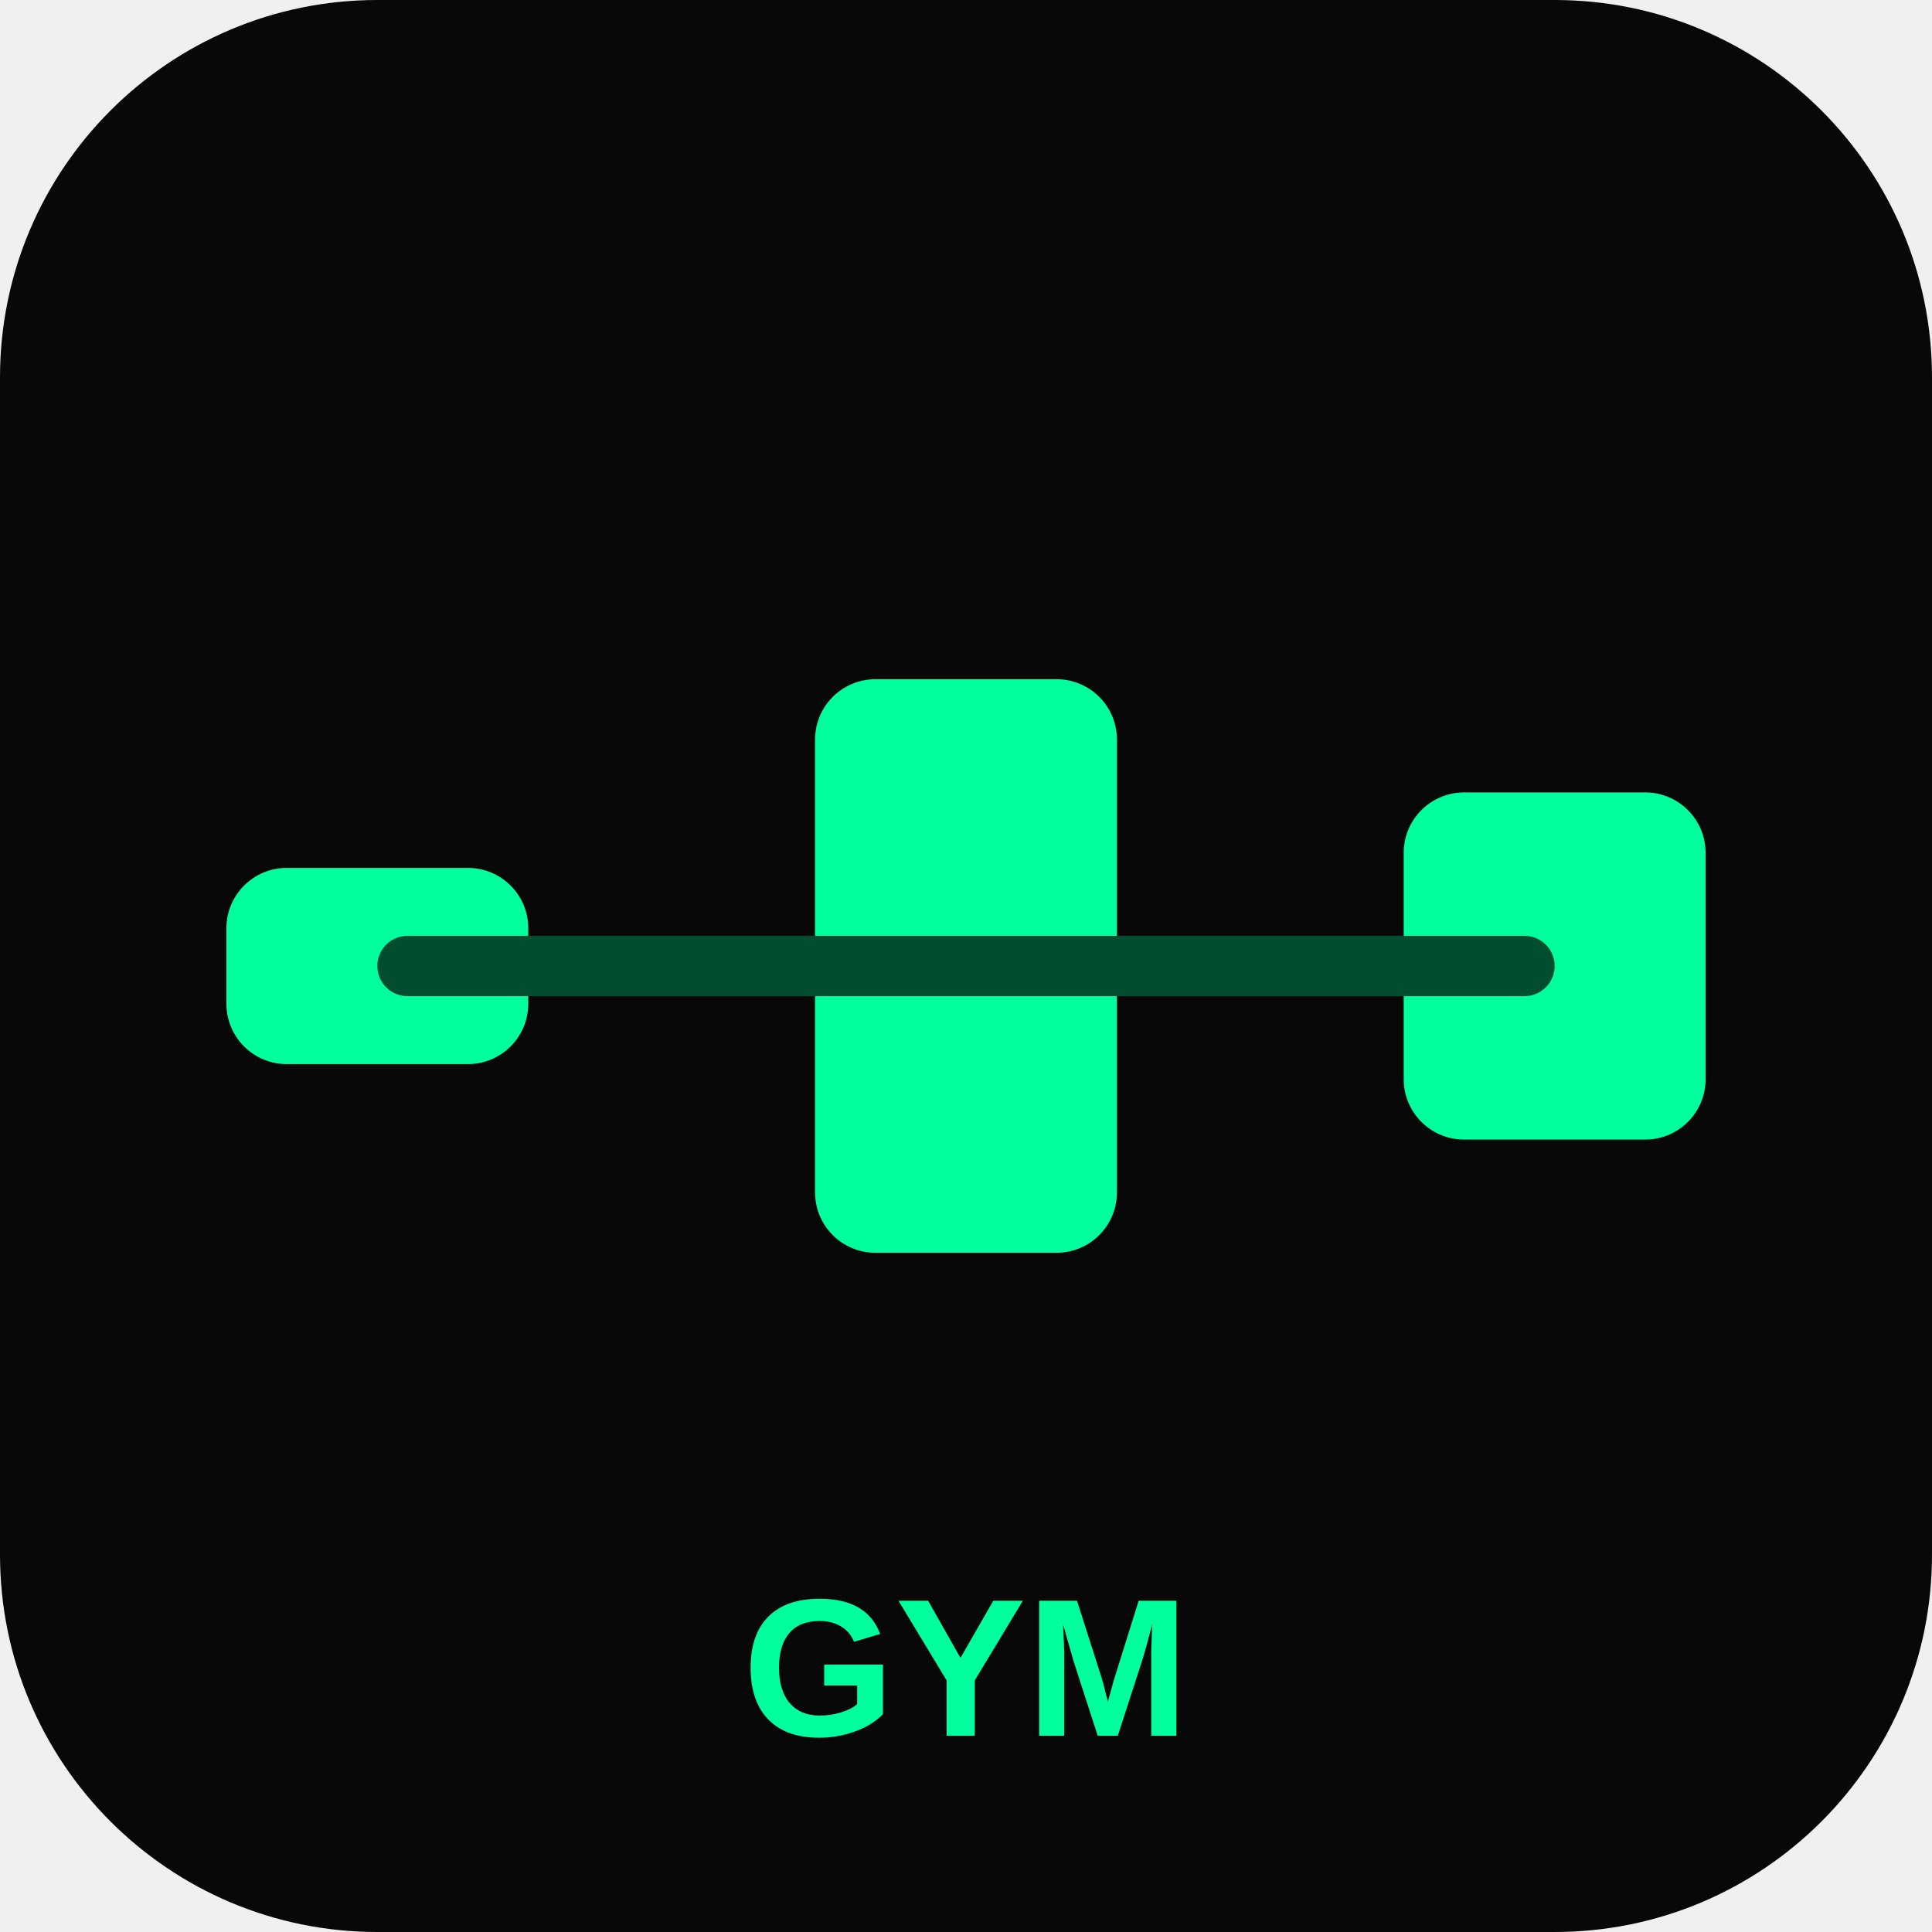
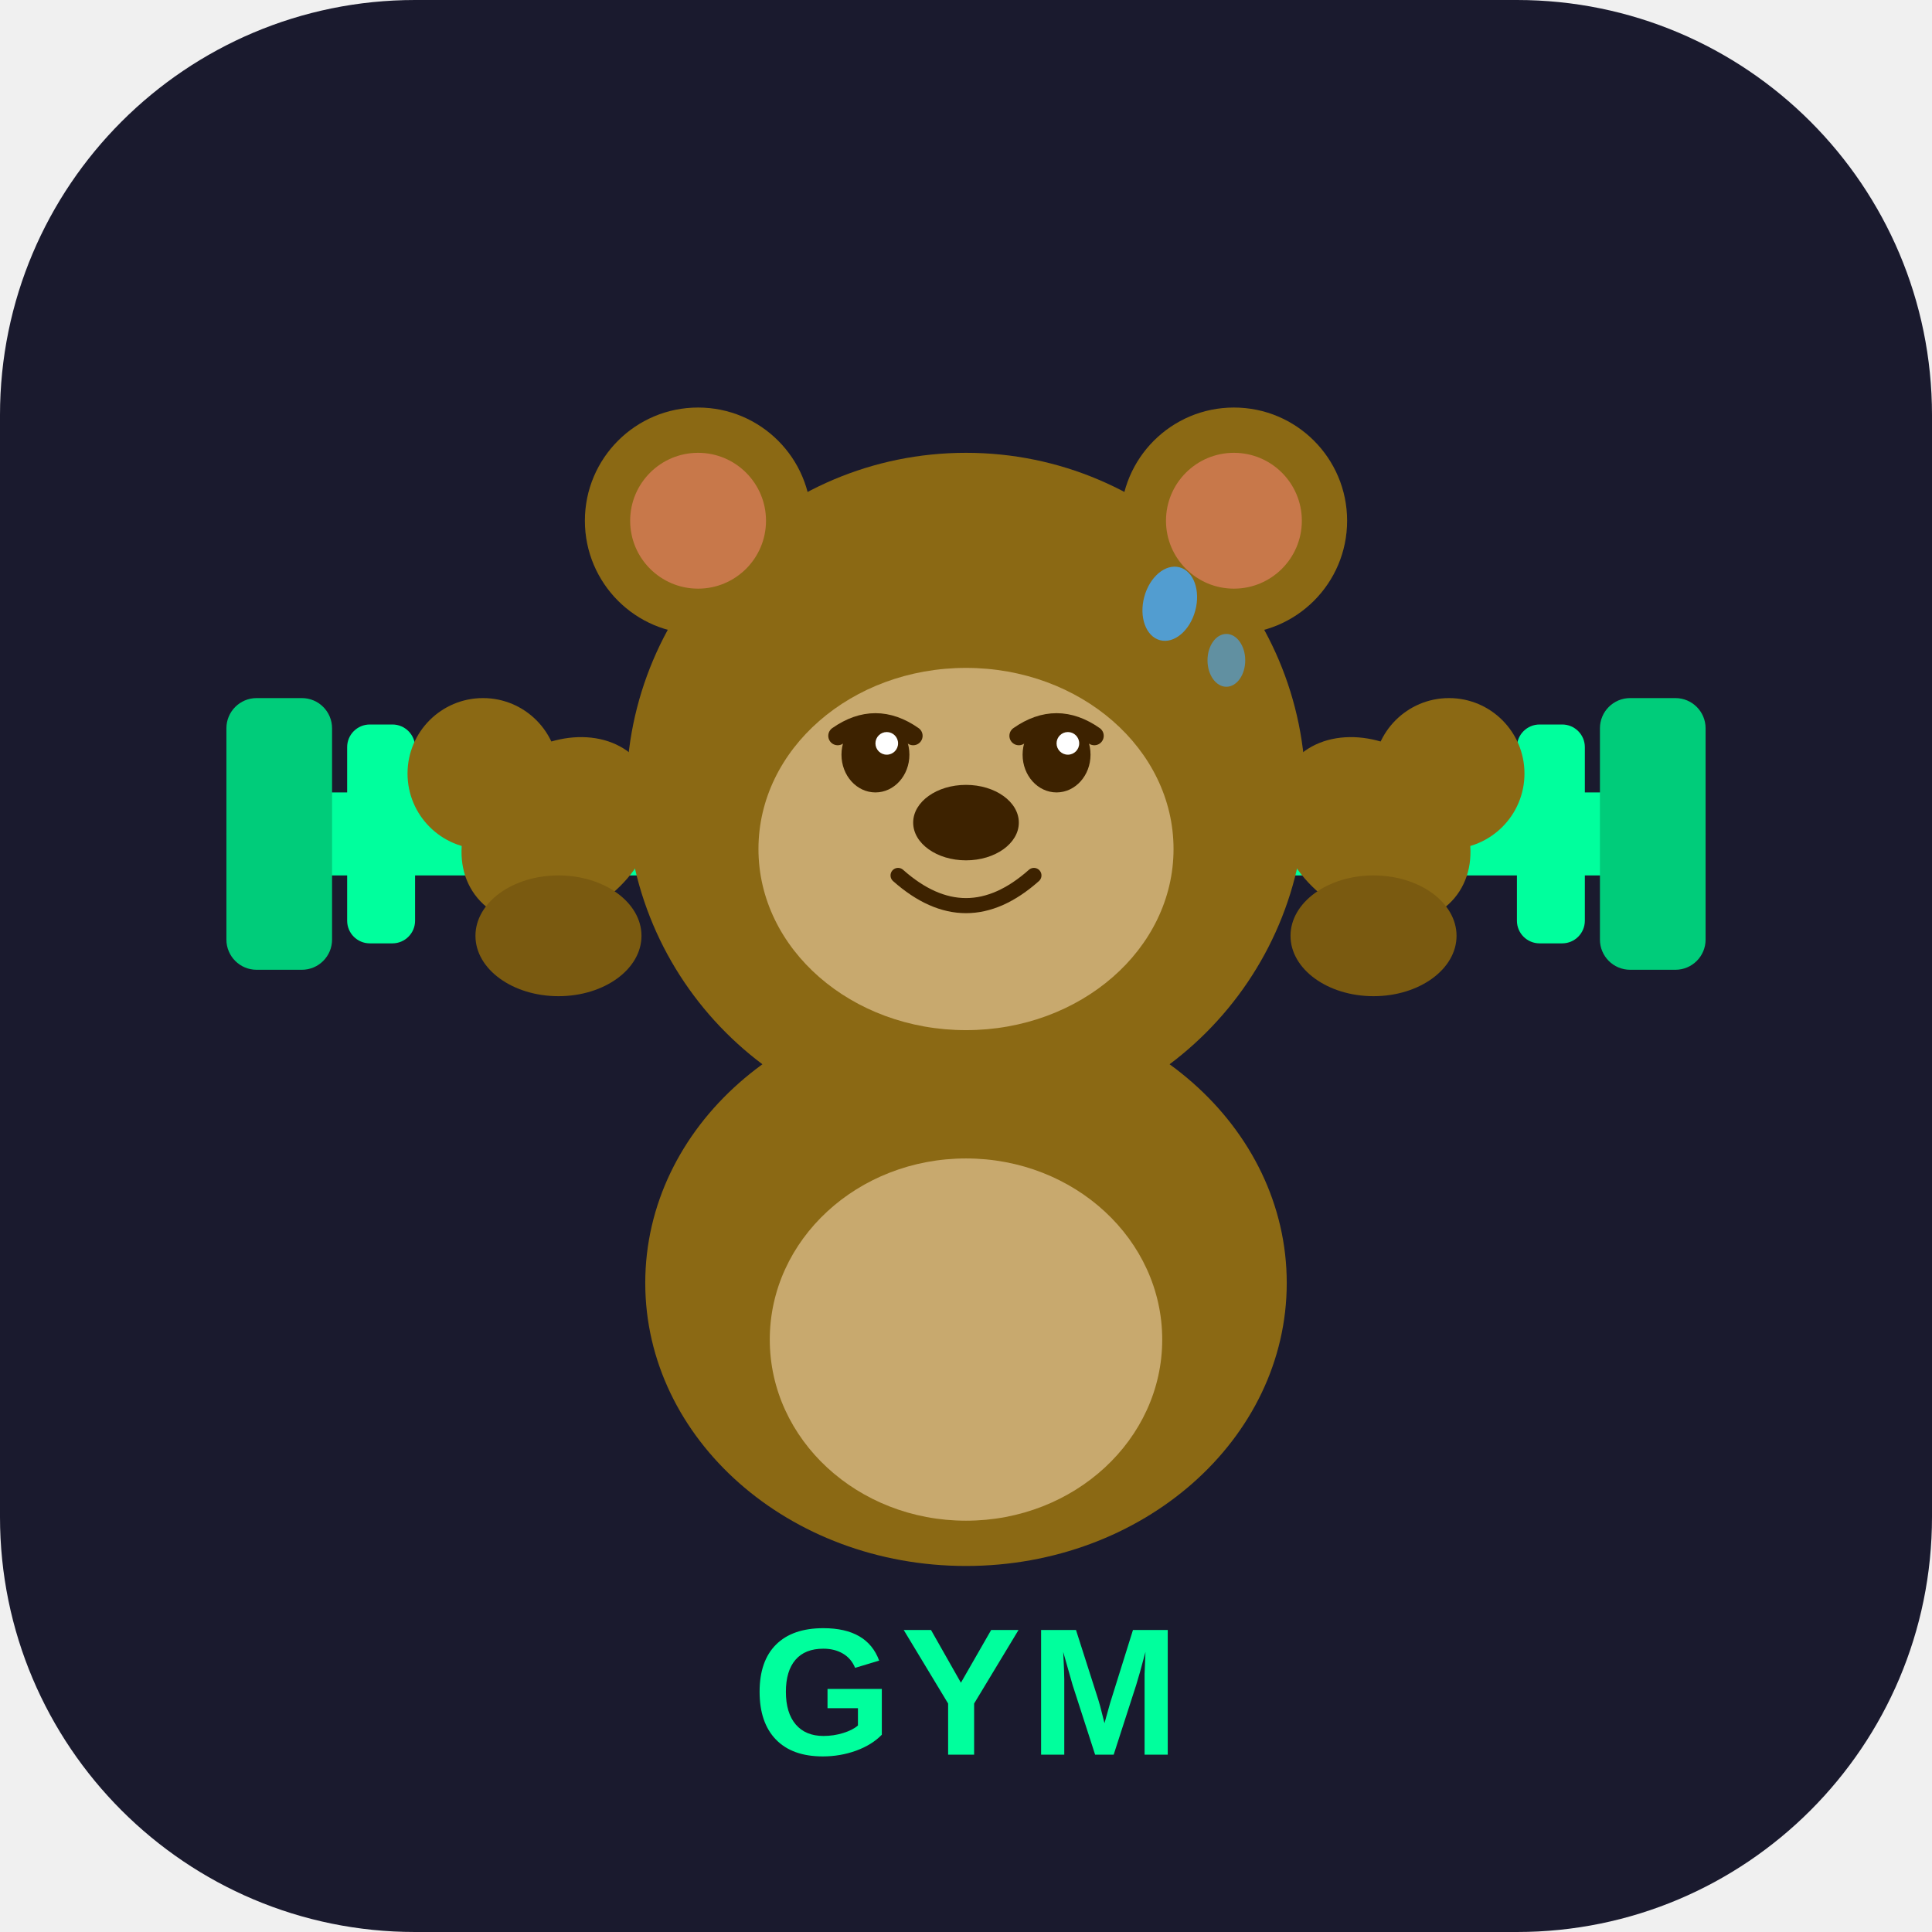
<svg xmlns="http://www.w3.org/2000/svg" viewBox="0 0 512 512">
-   <rect width="512" height="512" rx="100" fill="#080808" />
-   <rect x="60" y="230" width="80" height="52" rx="16" fill="#00ff9d" />
-   <rect x="216" y="180" width="80" height="152" rx="16" fill="#00ff9d" />
-   <rect x="372" y="210" width="80" height="92" rx="16" fill="#00ff9d" />
-   <rect x="100" y="248" width="312" height="16" rx="8" fill="#004d30" />
-   <text x="256" y="460" text-anchor="middle" font-family="Arial" font-weight="900" font-size="52" fill="#00ff9d">GYM</text>
+   <rect width="512" height="512" rx="110" fill="#1a1a2e" />
+   <rect x="60" y="210" width="392" height="22" rx="11" fill="#00ff9d" />
+   <rect x="60" y="185" width="28" height="72" rx="8" fill="#00cc7a" />
+   <rect x="92" y="192" width="18" height="58" rx="6" fill="#00ff9d" />
+   <rect x="424" y="185" width="28" height="72" rx="8" fill="#00cc7a" />
+   <rect x="402" y="192" width="18" height="58" rx="6" fill="#00ff9d" />
+   <ellipse cx="256" cy="340" rx="85" ry="75" fill="#8B6914" />
+   <ellipse cx="256" cy="355" rx="52" ry="48" fill="#c8a96e" />
+   <ellipse cx="148" cy="220" rx="28" ry="22" fill="#8B6914" transform="rotate(-40 148 220)" />
+   <circle cx="128" cy="205" r="20" fill="#8B6914" />
+   <ellipse cx="364" cy="220" rx="28" ry="22" fill="#8B6914" transform="rotate(40 364 220)" />
+   <circle cx="384" cy="205" r="20" fill="#8B6914" />
+   <circle cx="256" cy="210" r="90" fill="#8B6914" />
+   <circle cx="185" cy="138" r="30" fill="#8B6914" />
+   <circle cx="185" cy="138" r="18" fill="#c8784a" />
+   <circle cx="327" cy="138" r="30" fill="#8B6914" />
+   <circle cx="327" cy="138" r="18" fill="#c8784a" />
+   <ellipse cx="256" cy="225" rx="55" ry="48" fill="#c8a96e" />
+   <path d="M222 195 Q232 188 242 195" stroke="#3d2200" stroke-width="5" fill="none" stroke-linecap="round" />
+   <path d="M270 195 Q280 188 290 195" stroke="#3d2200" stroke-width="5" fill="none" stroke-linecap="round" />
+   <ellipse cx="232" cy="200" rx="9" ry="10" fill="#3d2200" />
+   <ellipse cx="280" cy="200" rx="9" ry="10" fill="#3d2200" />
+   <circle cx="235" cy="197" r="3" fill="white" />
+   <circle cx="283" cy="197" r="3" fill="white" />
+   <ellipse cx="256" cy="218" rx="14" ry="10" fill="#3d2200" />
+   <path d="M238 232 Q256 248 274 232" stroke="#3d2200" stroke-width="4" fill="none" stroke-linecap="round" />
+   <ellipse cx="310" cy="160" rx="7" ry="10" fill="#4af" opacity="0.8" transform="rotate(15 310 160)" />
+   <ellipse cx="325" cy="175" rx="5" ry="7" fill="#4af" opacity="0.6" />
+   <ellipse cx="148" cy="248" rx="22" ry="16" fill="#7a5a10" />
+   <ellipse cx="364" cy="248" rx="22" ry="16" fill="#7a5a10" />
+   <text x="256" y="465" text-anchor="middle" font-family="Arial" font-weight="900" font-size="48" fill="#00ff9d" letter-spacing="2">GYM</text>
</svg>
